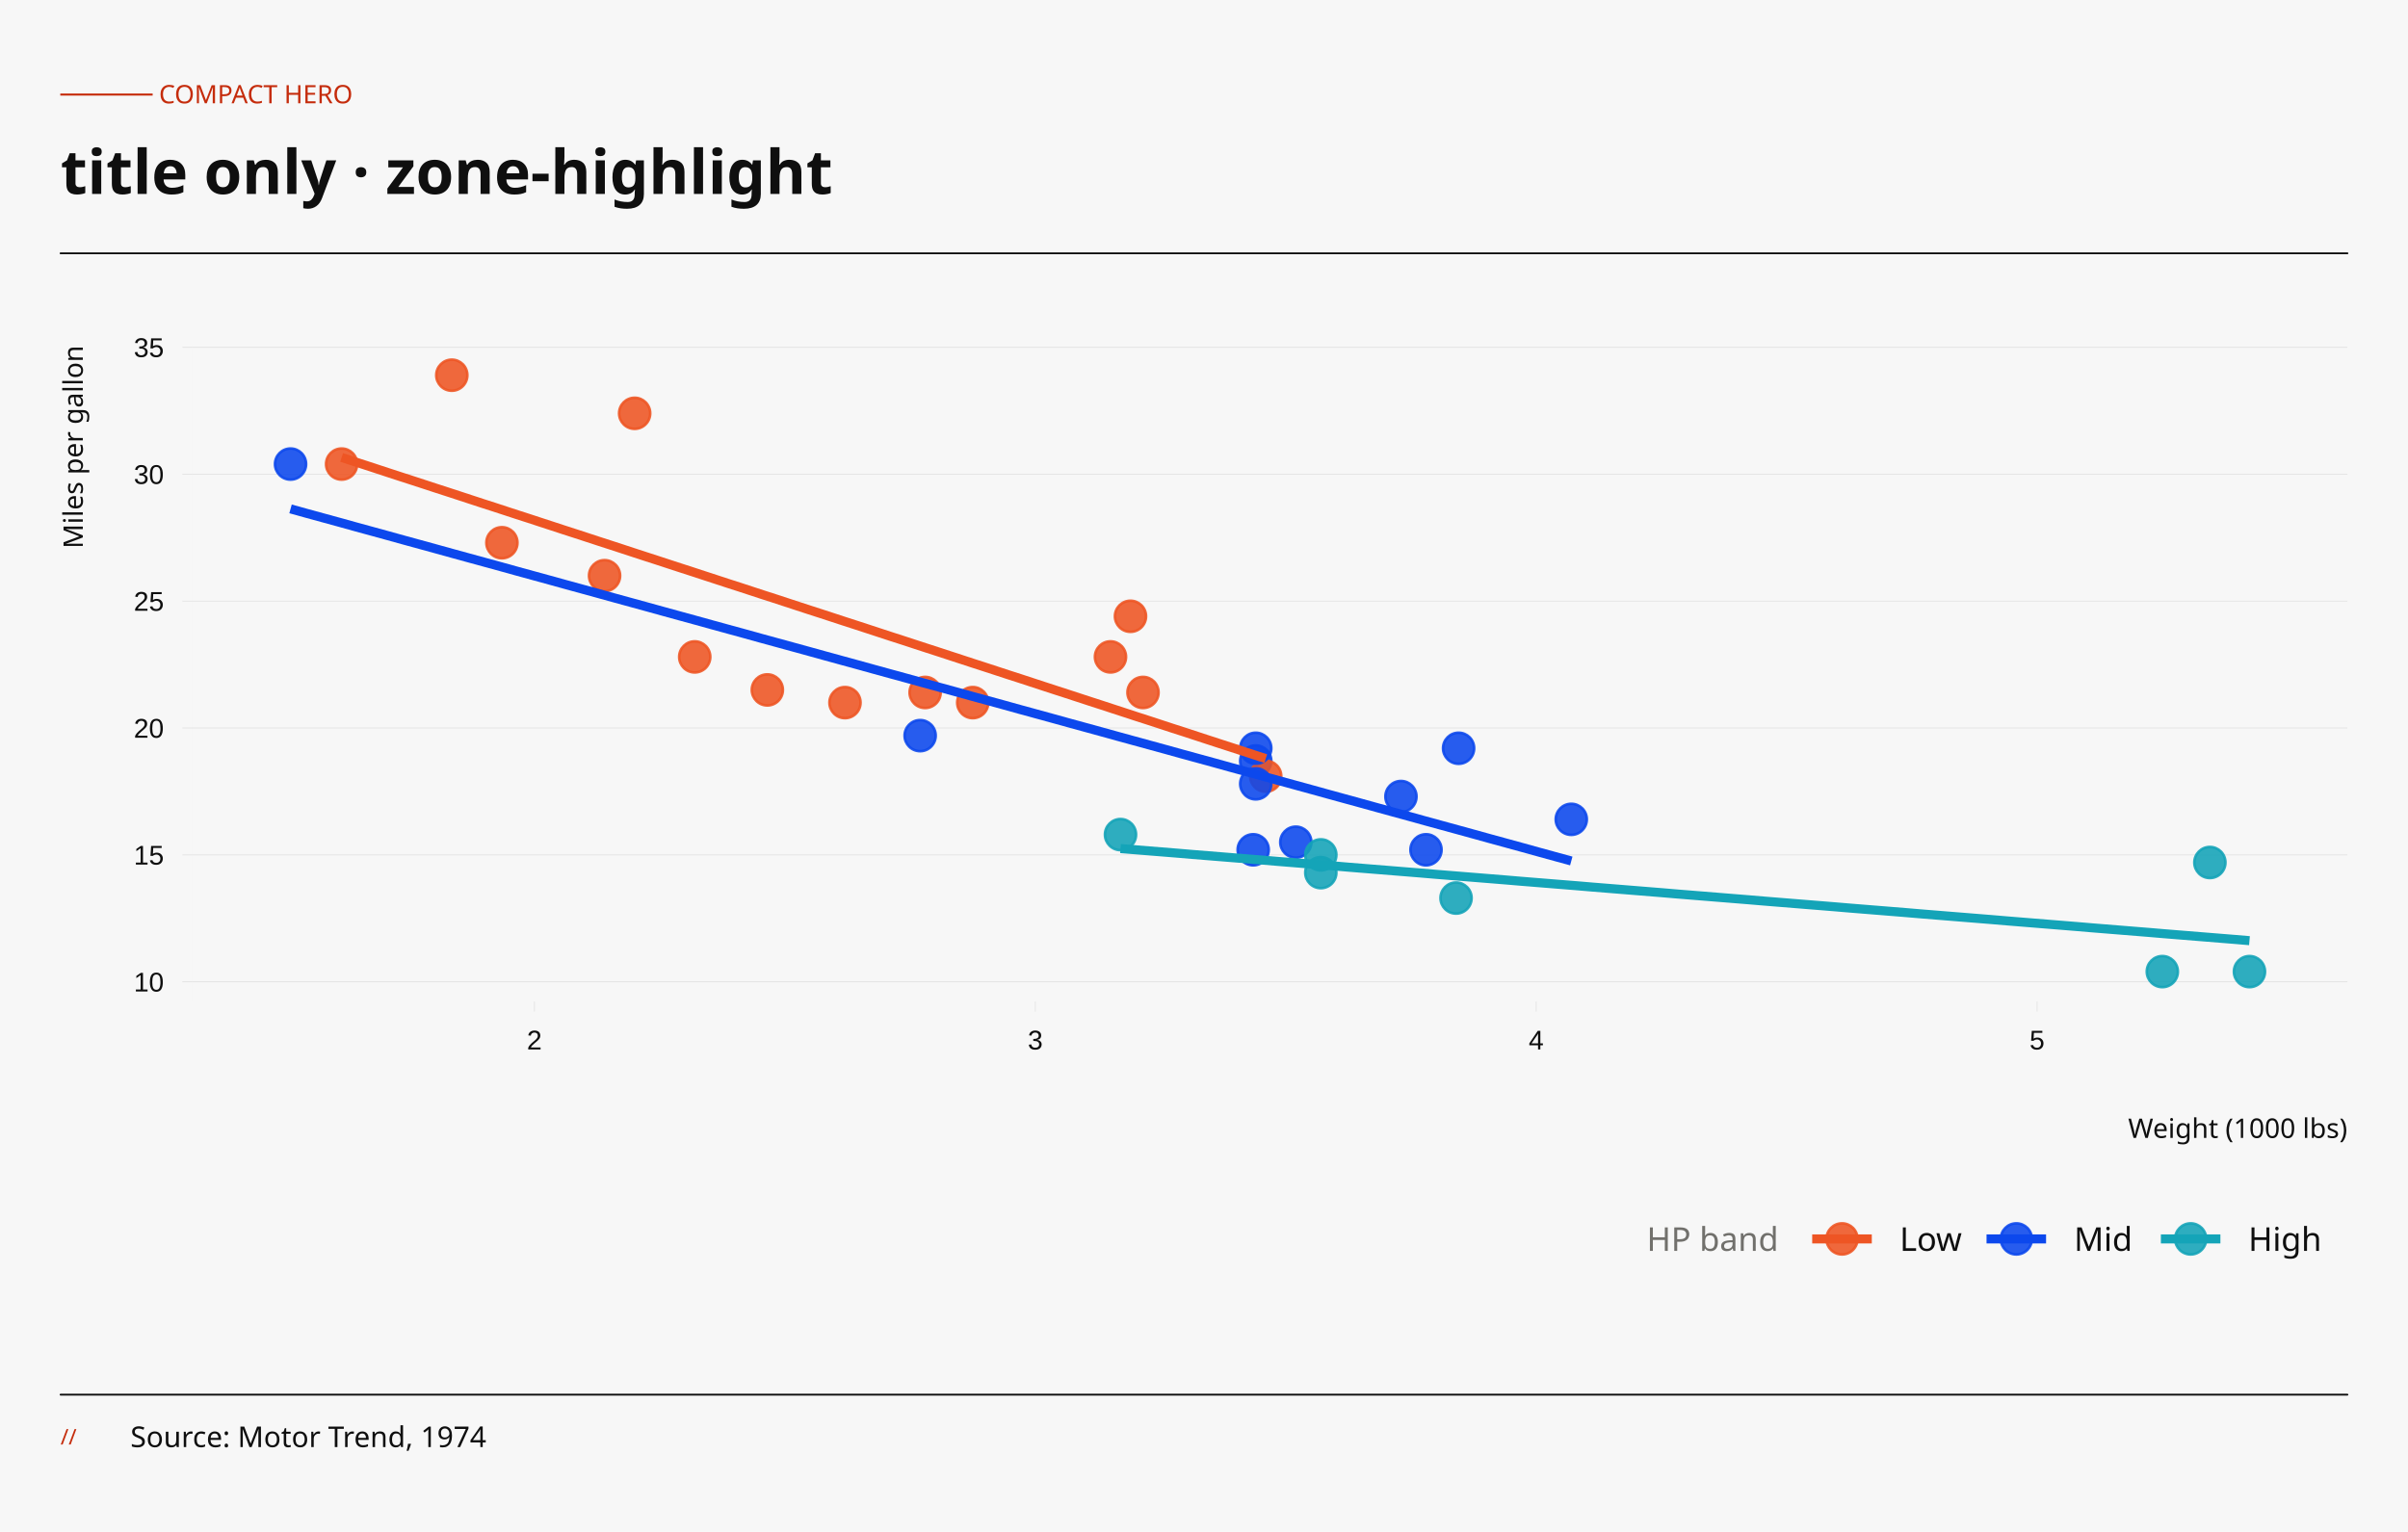
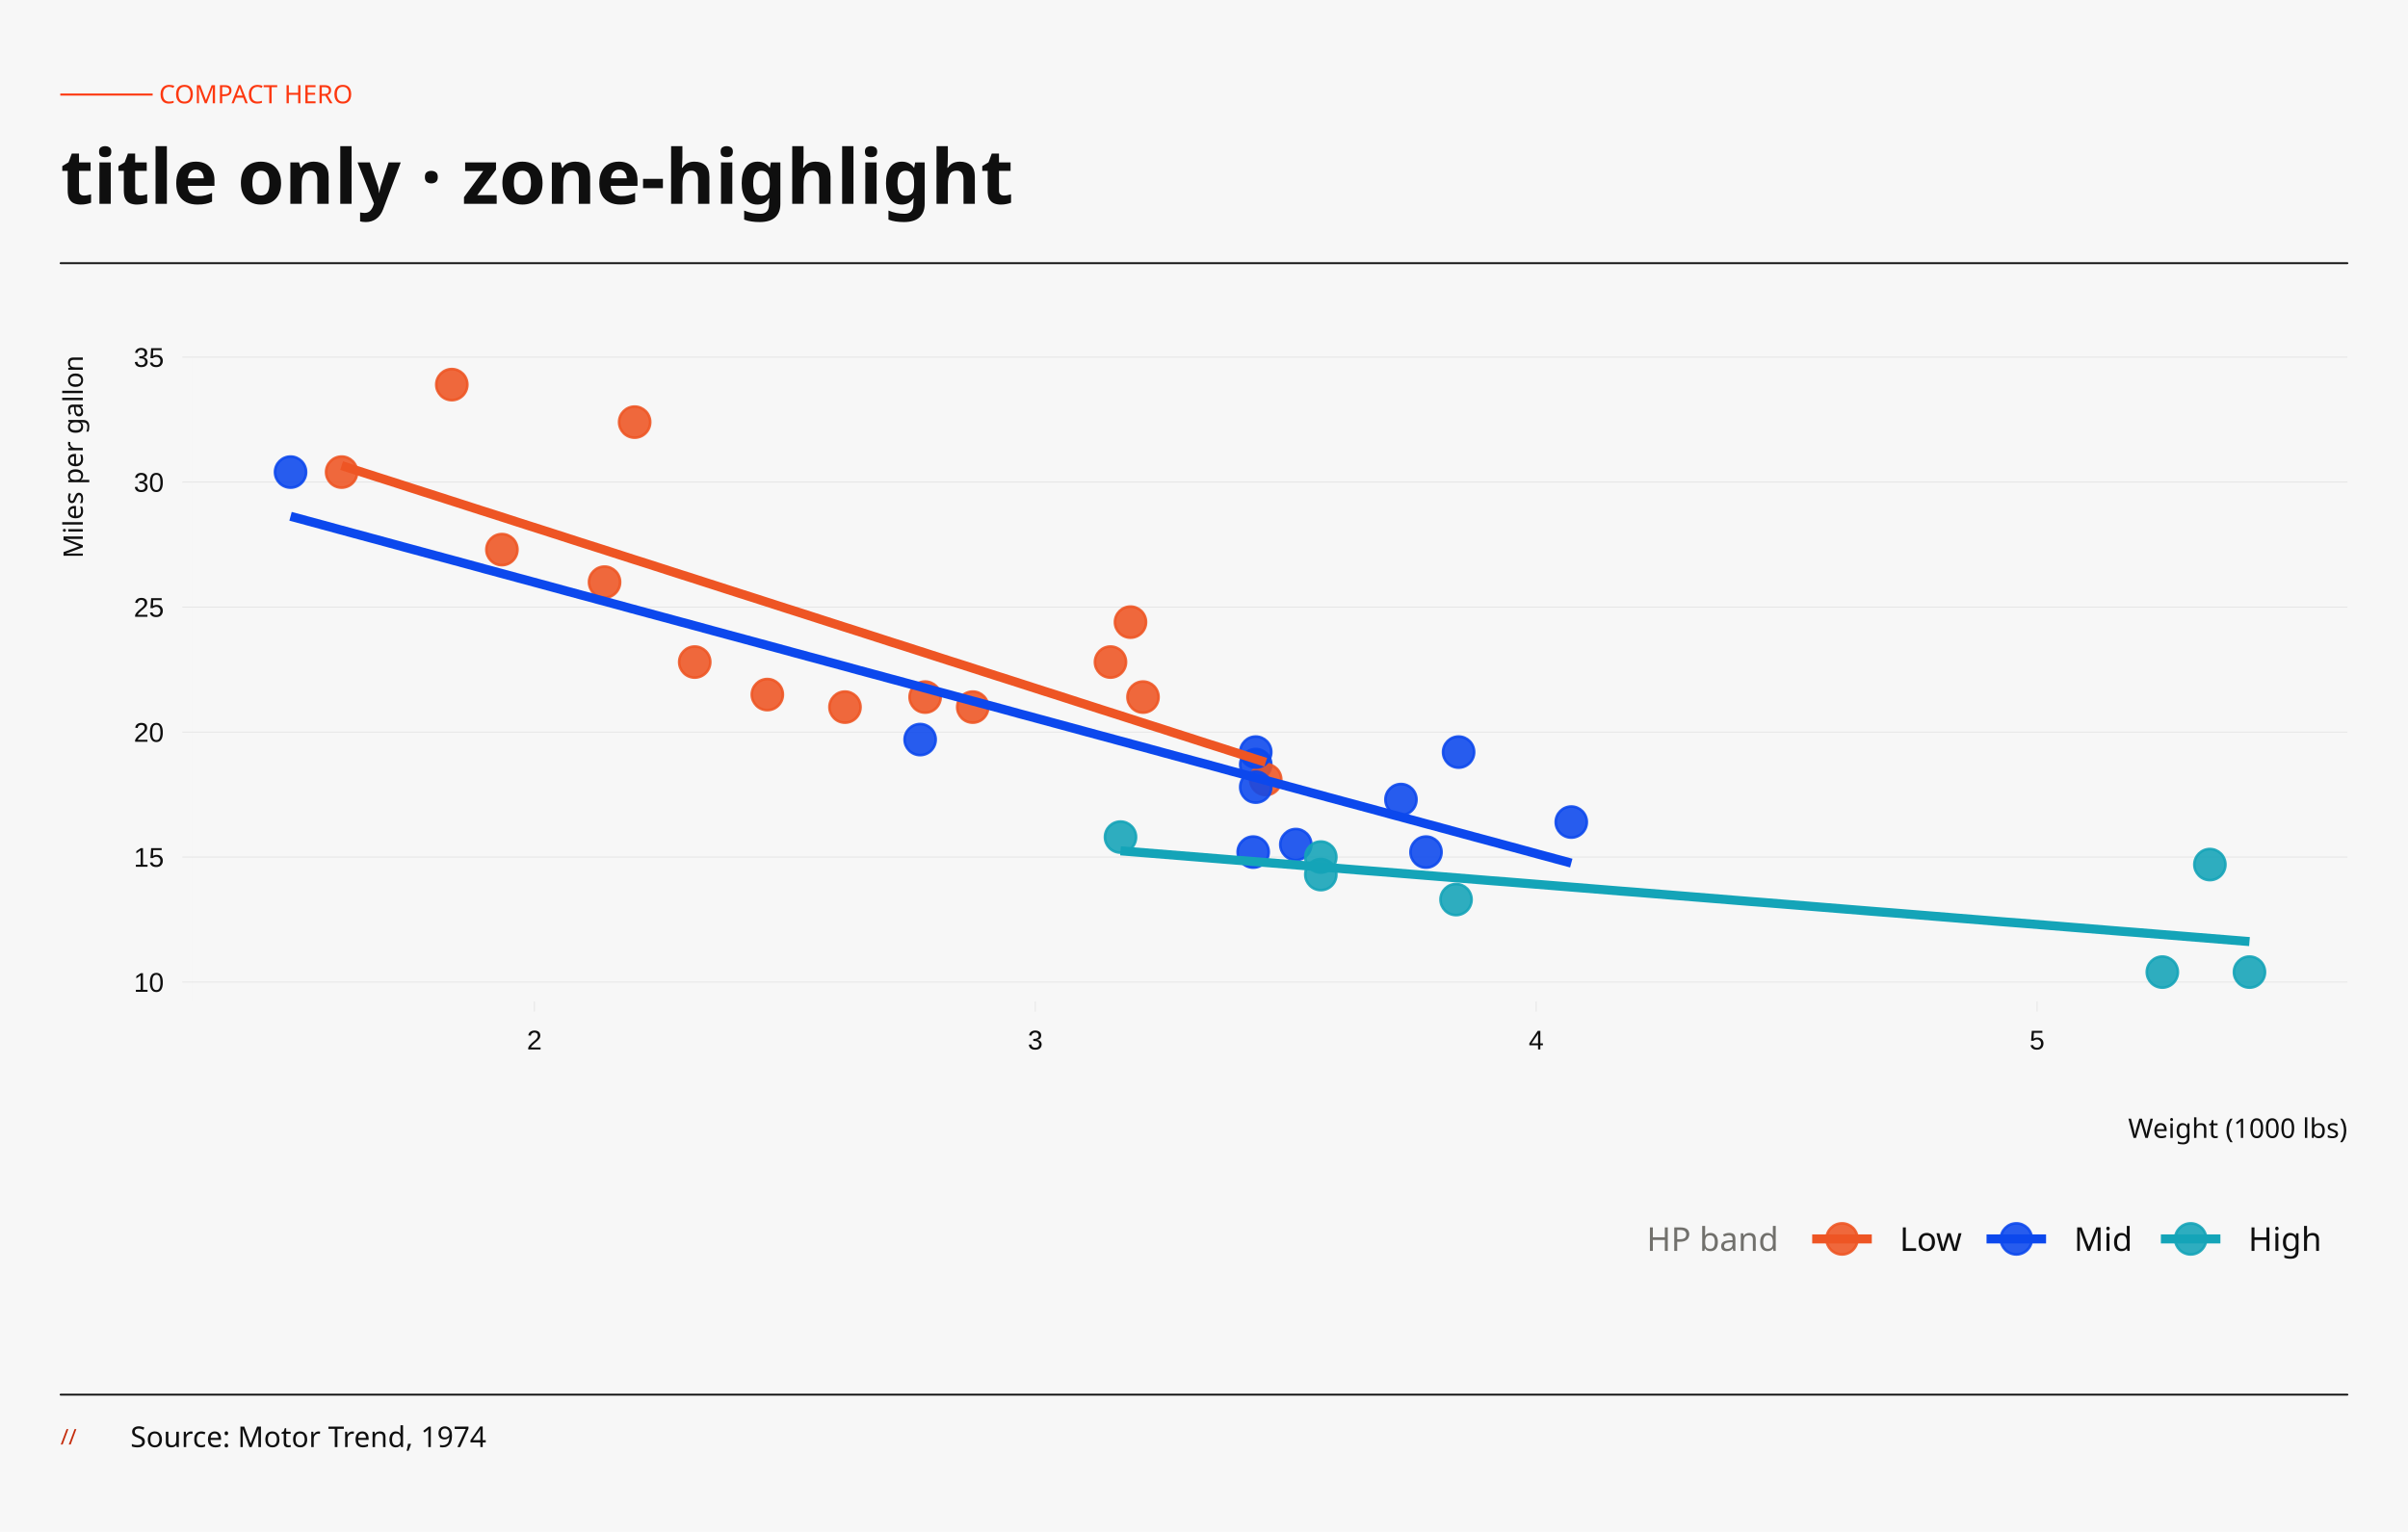
<svg xmlns="http://www.w3.org/2000/svg" width="396.00pt" height="252.00pt" viewBox="0 0 396.00 252.00">
  <g class="svglite">
    <defs>
      <style type="text/css">
    .svglite line, .svglite polyline, .svglite polygon, .svglite path, .svglite rect, .svglite circle {
      fill: none;
      stroke: #000000;
      stroke-linecap: round;
      stroke-linejoin: round;
      stroke-miterlimit: 10.00;
    }
    .svglite text {
      white-space: pre;
    }
    .svglite g.glyphgroup path {
      fill: inherit;
      stroke: none;
    }
  </style>
    </defs>
    <rect width="100%" height="100%" style="stroke: none; fill: none;" />
    <defs>
      <clipPath id="cpMC4wMHwzOTYuMDB8MC4wMHwyNTIuMDA=">
        <rect x="0.00" y="0.00" width="396.00" height="252.00" />
      </clipPath>
    </defs>
    <g clip-path="url(#cpMC4wMHwzOTYuMDB8MC4wMHwyNTIuMDA=)">
      <rect x="-0" y="0.00" width="396.00" height="252.00" style="stroke-width: 0.65; stroke: none; fill: #F7F7F7;" />
    </g>
    <defs>
-       <clipPath id="cpMzEuNjd8Mzg2LjA0fDU2LjgyfDE2NC43NA==">
-         <rect x="31.67" y="56.82" width="354.37" height="107.92" />
+       <clipPath id="cpMzEuNjd8Mzg2LjA0fDU4LjQ0fDE2NC43NA==">
+         <rect x="31.67" y="58.44" width="354.37" height="106.30" />
      </clipPath>
    </defs>
-     <g clip-path="url(#cpMzEuNjd8Mzg2LjA0fDU2LjgyfDE2NC43NA==)">
-       <rect x="31.67" y="56.82" width="354.37" height="107.92" style="stroke-width: 0.65; stroke: none; fill: #F7F7F7;" />
-       <polyline points="31.67,161.50 386.04,161.50 " style="stroke-width: 0.15; stroke: #E4E4E4; stroke-linecap: butt;" />
-       <polyline points="31.67,140.63 386.04,140.63 " style="stroke-width: 0.15; stroke: #E4E4E4; stroke-linecap: butt;" />
-       <polyline points="31.67,119.75 386.04,119.75 " style="stroke-width: 0.15; stroke: #E4E4E4; stroke-linecap: butt;" />
-       <polyline points="31.67,98.88 386.04,98.88 " style="stroke-width: 0.15; stroke: #E4E4E4; stroke-linecap: butt;" />
-       <polyline points="31.67,78.01 386.04,78.01 " style="stroke-width: 0.15; stroke: #E4E4E4; stroke-linecap: butt;" />
-       <polyline points="31.67,57.13 386.04,57.13 " style="stroke-width: 0.15; stroke: #E4E4E4; stroke-linecap: butt;" />
-       <circle cx="138.96" cy="115.58" r="2.56" style="stroke-width: 0.43; stroke: #EE5524; stroke-opacity: 0.88; fill: #EE5524; fill-opacity: 0.88;" />
-       <circle cx="159.97" cy="115.58" r="2.56" style="stroke-width: 0.43; stroke: #EE5524; stroke-opacity: 0.88; fill: #EE5524; fill-opacity: 0.88;" />
-       <circle cx="114.25" cy="108.06" r="2.56" style="stroke-width: 0.43; stroke: #EE5524; stroke-opacity: 0.88; fill: #EE5524; fill-opacity: 0.88;" />
-       <circle cx="187.97" cy="113.91" r="2.56" style="stroke-width: 0.43; stroke: #EE5524; stroke-opacity: 0.88; fill: #EE5524; fill-opacity: 0.88;" />
-       <circle cx="206.51" cy="125.18" r="2.56" style="stroke-width: 0.43; stroke: #0C48ED; stroke-opacity: 0.88; fill: #0C48ED; fill-opacity: 0.88;" />
-       <circle cx="208.15" cy="127.69" r="2.56" style="stroke-width: 0.43; stroke: #EE5524; stroke-opacity: 0.88; fill: #EE5524; fill-opacity: 0.88;" />
-       <circle cx="217.21" cy="143.55" r="2.56" style="stroke-width: 0.43; stroke: #14A4B8; stroke-opacity: 0.88; fill: #14A4B8; fill-opacity: 0.88;" />
-       <circle cx="185.91" cy="101.38" r="2.56" style="stroke-width: 0.43; stroke: #EE5524; stroke-opacity: 0.88; fill: #EE5524; fill-opacity: 0.88;" />
-       <circle cx="182.62" cy="108.06" r="2.56" style="stroke-width: 0.43; stroke: #EE5524; stroke-opacity: 0.88; fill: #EE5524; fill-opacity: 0.88;" />
-       <circle cx="206.51" cy="123.09" r="2.56" style="stroke-width: 0.43; stroke: #0C48ED; stroke-opacity: 0.88; fill: #0C48ED; fill-opacity: 0.88;" />
-       <circle cx="206.51" cy="128.94" r="2.56" style="stroke-width: 0.43; stroke: #0C48ED; stroke-opacity: 0.88; fill: #0C48ED; fill-opacity: 0.88;" />
-       <circle cx="258.40" cy="134.78" r="2.56" style="stroke-width: 0.43; stroke: #0C48ED; stroke-opacity: 0.88; fill: #0C48ED; fill-opacity: 0.88;" />
-       <circle cx="230.39" cy="131.03" r="2.56" style="stroke-width: 0.43; stroke: #0C48ED; stroke-opacity: 0.88; fill: #0C48ED; fill-opacity: 0.88;" />
-       <circle cx="234.51" cy="139.79" r="2.56" style="stroke-width: 0.43; stroke: #0C48ED; stroke-opacity: 0.88; fill: #0C48ED; fill-opacity: 0.88;" />
-       <circle cx="355.60" cy="159.83" r="2.56" style="stroke-width: 0.43; stroke: #14A4B8; stroke-opacity: 0.88; fill: #14A4B8; fill-opacity: 0.88;" />
-       <circle cx="369.93" cy="159.83" r="2.56" style="stroke-width: 0.43; stroke: #14A4B8; stroke-opacity: 0.88; fill: #14A4B8; fill-opacity: 0.88;" />
-       <circle cx="363.42" cy="141.88" r="2.56" style="stroke-width: 0.43; stroke: #14A4B8; stroke-opacity: 0.88; fill: #14A4B8; fill-opacity: 0.88;" />
-       <circle cx="104.37" cy="67.99" r="2.56" style="stroke-width: 0.43; stroke: #EE5524; stroke-opacity: 0.88; fill: #EE5524; fill-opacity: 0.88;" />
-       <circle cx="56.18" cy="76.34" r="2.56" style="stroke-width: 0.43; stroke: #EE5524; stroke-opacity: 0.88; fill: #EE5524; fill-opacity: 0.88;" />
-       <circle cx="74.30" cy="61.72" r="2.56" style="stroke-width: 0.43; stroke: #EE5524; stroke-opacity: 0.88; fill: #EE5524; fill-opacity: 0.88;" />
-       <circle cx="126.19" cy="113.49" r="2.56" style="stroke-width: 0.43; stroke: #EE5524; stroke-opacity: 0.88; fill: #EE5524; fill-opacity: 0.88;" />
-       <circle cx="213.10" cy="138.54" r="2.56" style="stroke-width: 0.43; stroke: #0C48ED; stroke-opacity: 0.88; fill: #0C48ED; fill-opacity: 0.88;" />
-       <circle cx="206.09" cy="139.79" r="2.56" style="stroke-width: 0.43; stroke: #0C48ED; stroke-opacity: 0.88; fill: #0C48ED; fill-opacity: 0.88;" />
-       <circle cx="239.45" cy="147.73" r="2.56" style="stroke-width: 0.43; stroke: #14A4B8; stroke-opacity: 0.88; fill: #14A4B8; fill-opacity: 0.88;" />
-       <circle cx="239.87" cy="123.09" r="2.56" style="stroke-width: 0.43; stroke: #0C48ED; stroke-opacity: 0.88; fill: #0C48ED; fill-opacity: 0.88;" />
-       <circle cx="82.54" cy="89.28" r="2.56" style="stroke-width: 0.43; stroke: #EE5524; stroke-opacity: 0.88; fill: #EE5524; fill-opacity: 0.88;" />
-       <circle cx="99.42" cy="94.70" r="2.56" style="stroke-width: 0.43; stroke: #EE5524; stroke-opacity: 0.88; fill: #EE5524; fill-opacity: 0.88;" />
-       <circle cx="47.78" cy="76.34" r="2.56" style="stroke-width: 0.43; stroke: #0C48ED; stroke-opacity: 0.88; fill: #0C48ED; fill-opacity: 0.88;" />
-       <circle cx="184.27" cy="137.29" r="2.56" style="stroke-width: 0.43; stroke: #14A4B8; stroke-opacity: 0.88; fill: #14A4B8; fill-opacity: 0.88;" />
-       <circle cx="151.32" cy="121.01" r="2.56" style="stroke-width: 0.43; stroke: #0C48ED; stroke-opacity: 0.88; fill: #0C48ED; fill-opacity: 0.88;" />
-       <circle cx="217.21" cy="140.63" r="2.56" style="stroke-width: 0.43; stroke: #14A4B8; stroke-opacity: 0.88; fill: #14A4B8; fill-opacity: 0.88;" />
-       <circle cx="152.14" cy="113.91" r="2.56" style="stroke-width: 0.43; stroke: #EE5524; stroke-opacity: 0.88; fill: #EE5524; fill-opacity: 0.88;" />
-       <polyline points="56.18,75.25 58.10,75.88 60.03,76.50 61.95,77.13 63.87,77.76 65.80,78.39 67.72,79.01 69.65,79.64 71.57,80.27 73.49,80.89 75.42,81.52 77.34,82.15 79.26,82.78 81.19,83.40 83.11,84.03 85.03,84.66 86.96,85.28 88.88,85.91 90.81,86.54 92.73,87.17 94.65,87.79 96.58,88.42 98.50,89.05 100.42,89.67 102.35,90.30 104.27,90.93 106.20,91.56 108.12,92.18 110.04,92.81 111.97,93.44 113.89,94.06 115.81,94.69 117.74,95.32 119.66,95.95 121.59,96.57 123.51,97.20 125.43,97.83 127.36,98.45 129.28,99.08 131.20,99.71 133.13,100.34 135.05,100.96 136.98,101.59 138.90,102.22 140.82,102.84 142.75,103.47 144.67,104.10 146.59,104.73 148.52,105.35 150.44,105.98 152.37,106.61 154.29,107.23 156.21,107.86 158.14,108.49 160.06,109.12 161.98,109.74 163.91,110.37 165.83,111.00 167.76,111.62 169.68,112.25 171.60,112.88 173.53,113.51 175.45,114.13 177.37,114.76 179.30,115.39 181.22,116.01 183.14,116.64 185.07,117.27 186.99,117.90 188.92,118.52 190.84,119.15 192.76,119.78 194.69,120.40 196.61,121.03 198.53,121.66 200.46,122.29 202.38,122.91 204.31,123.54 206.23,124.17 208.15,124.79 " style="stroke-width: 1.49; stroke: #EE5524; stroke-linecap: butt;" />
-       <polyline points="47.78,83.71 50.44,84.45 53.11,85.18 55.78,85.91 58.44,86.65 61.11,87.38 63.77,88.11 66.44,88.85 69.11,89.58 71.77,90.31 74.44,91.05 77.10,91.78 79.77,92.51 82.44,93.24 85.10,93.98 87.77,94.71 90.43,95.44 93.10,96.18 95.77,96.91 98.43,97.64 101.10,98.38 103.77,99.11 106.43,99.84 109.10,100.58 111.76,101.31 114.43,102.04 117.10,102.78 119.76,103.51 122.43,104.24 125.09,104.98 127.76,105.71 130.43,106.44 133.09,107.17 135.76,107.91 138.42,108.64 141.09,109.37 143.76,110.11 146.42,110.84 149.09,111.57 151.76,112.31 154.42,113.04 157.09,113.77 159.75,114.51 162.42,115.24 165.09,115.97 167.75,116.71 170.42,117.44 173.08,118.17 175.75,118.91 178.42,119.64 181.08,120.37 183.75,121.11 186.41,121.84 189.08,122.57 191.75,123.30 194.41,124.04 197.08,124.77 199.75,125.50 202.41,126.24 205.08,126.97 207.74,127.70 210.41,128.44 213.08,129.17 215.74,129.90 218.41,130.64 221.07,131.37 223.74,132.10 226.41,132.84 229.07,133.57 231.74,134.30 234.40,135.04 237.07,135.77 239.74,136.50 242.40,137.23 245.07,137.97 247.74,138.70 250.40,139.43 253.07,140.17 255.73,140.90 258.40,141.63 " style="stroke-width: 1.49; stroke: #0C48ED; stroke-linecap: butt;" />
-       <polyline points="184.27,139.59 186.62,139.78 188.97,139.97 191.32,140.16 193.67,140.35 196.02,140.55 198.37,140.74 200.72,140.93 203.07,141.12 205.42,141.31 207.77,141.50 210.12,141.70 212.47,141.89 214.82,142.08 217.17,142.27 219.52,142.46 221.87,142.66 224.22,142.85 226.57,143.04 228.92,143.23 231.27,143.42 233.62,143.61 235.97,143.81 238.32,144.00 240.67,144.19 243.02,144.38 245.37,144.57 247.72,144.76 250.07,144.96 252.42,145.15 254.77,145.34 257.12,145.53 259.47,145.72 261.82,145.92 264.17,146.11 266.52,146.30 268.87,146.49 271.22,146.68 273.57,146.87 275.92,147.07 278.27,147.26 280.62,147.45 282.97,147.64 285.32,147.83 287.67,148.02 290.02,148.22 292.37,148.41 294.72,148.60 297.07,148.79 299.42,148.98 301.77,149.17 304.12,149.37 306.47,149.56 308.83,149.75 311.18,149.94 313.53,150.13 315.88,150.33 318.23,150.52 320.58,150.71 322.93,150.90 325.28,151.09 327.63,151.28 329.98,151.48 332.33,151.67 334.68,151.86 337.03,152.05 339.38,152.24 341.73,152.43 344.08,152.63 346.43,152.82 348.78,153.01 351.13,153.20 353.48,153.39 355.83,153.59 358.18,153.78 360.53,153.97 362.88,154.16 365.23,154.35 367.58,154.54 369.93,154.74 " style="stroke-width: 1.49; stroke: #14A4B8; stroke-linecap: butt;" />
+     <g clip-path="url(#cpMzEuNjd8Mzg2LjA0fDU4LjQ0fDE2NC43NA==)">
+       <rect x="31.67" y="58.44" width="354.37" height="106.30" style="stroke-width: 0.65; stroke: none; fill: #F7F7F7;" />
+       <polyline points="31.67,161.55 386.04,161.55 " style="stroke-width: 0.15; stroke: #E4E4E4; stroke-linecap: butt;" />
+       <polyline points="31.67,140.99 386.04,140.99 " style="stroke-width: 0.15; stroke: #E4E4E4; stroke-linecap: butt;" />
+       <polyline points="31.67,120.43 386.04,120.43 " style="stroke-width: 0.15; stroke: #E4E4E4; stroke-linecap: butt;" />
+       <polyline points="31.67,99.87 386.04,99.87 " style="stroke-width: 0.15; stroke: #E4E4E4; stroke-linecap: butt;" />
+       <polyline points="31.67,79.31 386.04,79.31 " style="stroke-width: 0.15; stroke: #E4E4E4; stroke-linecap: butt;" />
+       <polyline points="31.67,58.75 386.04,58.75 " style="stroke-width: 0.15; stroke: #E4E4E4; stroke-linecap: butt;" />
+       <circle cx="138.96" cy="116.32" r="2.56" style="stroke-width: 0.43; stroke: #EE5524; stroke-opacity: 0.88; fill: #EE5524; fill-opacity: 0.88;" />
+       <circle cx="159.97" cy="116.32" r="2.56" style="stroke-width: 0.43; stroke: #EE5524; stroke-opacity: 0.88; fill: #EE5524; fill-opacity: 0.88;" />
+       <circle cx="114.25" cy="108.91" r="2.56" style="stroke-width: 0.43; stroke: #EE5524; stroke-opacity: 0.88; fill: #EE5524; fill-opacity: 0.88;" />
+       <circle cx="187.97" cy="114.67" r="2.56" style="stroke-width: 0.43; stroke: #EE5524; stroke-opacity: 0.88; fill: #EE5524; fill-opacity: 0.88;" />
+       <circle cx="206.51" cy="125.77" r="2.56" style="stroke-width: 0.43; stroke: #0C48ED; stroke-opacity: 0.88; fill: #0C48ED; fill-opacity: 0.88;" />
+       <circle cx="208.15" cy="128.24" r="2.56" style="stroke-width: 0.43; stroke: #EE5524; stroke-opacity: 0.88; fill: #EE5524; fill-opacity: 0.88;" />
+       <circle cx="217.21" cy="143.87" r="2.56" style="stroke-width: 0.43; stroke: #14A4B8; stroke-opacity: 0.88; fill: #14A4B8; fill-opacity: 0.88;" />
+       <circle cx="185.91" cy="102.34" r="2.56" style="stroke-width: 0.43; stroke: #EE5524; stroke-opacity: 0.88; fill: #EE5524; fill-opacity: 0.88;" />
+       <circle cx="182.62" cy="108.91" r="2.56" style="stroke-width: 0.43; stroke: #EE5524; stroke-opacity: 0.88; fill: #EE5524; fill-opacity: 0.88;" />
+       <circle cx="206.51" cy="123.72" r="2.56" style="stroke-width: 0.43; stroke: #0C48ED; stroke-opacity: 0.88; fill: #0C48ED; fill-opacity: 0.88;" />
+       <circle cx="206.51" cy="129.48" r="2.56" style="stroke-width: 0.43; stroke: #0C48ED; stroke-opacity: 0.88; fill: #0C48ED; fill-opacity: 0.88;" />
+       <circle cx="258.40" cy="135.23" r="2.56" style="stroke-width: 0.43; stroke: #0C48ED; stroke-opacity: 0.88; fill: #0C48ED; fill-opacity: 0.88;" />
+       <circle cx="230.39" cy="131.53" r="2.56" style="stroke-width: 0.43; stroke: #0C48ED; stroke-opacity: 0.88; fill: #0C48ED; fill-opacity: 0.88;" />
+       <circle cx="234.51" cy="140.17" r="2.56" style="stroke-width: 0.43; stroke: #0C48ED; stroke-opacity: 0.88; fill: #0C48ED; fill-opacity: 0.88;" />
+       <circle cx="355.60" cy="159.91" r="2.56" style="stroke-width: 0.43; stroke: #14A4B8; stroke-opacity: 0.88; fill: #14A4B8; fill-opacity: 0.88;" />
+       <circle cx="369.93" cy="159.91" r="2.56" style="stroke-width: 0.43; stroke: #14A4B8; stroke-opacity: 0.88; fill: #14A4B8; fill-opacity: 0.88;" />
+       <circle cx="363.42" cy="142.22" r="2.56" style="stroke-width: 0.43; stroke: #14A4B8; stroke-opacity: 0.88; fill: #14A4B8; fill-opacity: 0.88;" />
+       <circle cx="104.37" cy="69.44" r="2.56" style="stroke-width: 0.43; stroke: #EE5524; stroke-opacity: 0.88; fill: #EE5524; fill-opacity: 0.88;" />
+       <circle cx="56.18" cy="77.66" r="2.56" style="stroke-width: 0.43; stroke: #EE5524; stroke-opacity: 0.88; fill: #EE5524; fill-opacity: 0.88;" />
+       <circle cx="74.30" cy="63.27" r="2.56" style="stroke-width: 0.43; stroke: #EE5524; stroke-opacity: 0.88; fill: #EE5524; fill-opacity: 0.88;" />
+       <circle cx="126.19" cy="114.26" r="2.56" style="stroke-width: 0.43; stroke: #EE5524; stroke-opacity: 0.88; fill: #EE5524; fill-opacity: 0.88;" />
+       <circle cx="213.10" cy="138.93" r="2.56" style="stroke-width: 0.43; stroke: #0C48ED; stroke-opacity: 0.88; fill: #0C48ED; fill-opacity: 0.88;" />
+       <circle cx="206.09" cy="140.17" r="2.56" style="stroke-width: 0.43; stroke: #0C48ED; stroke-opacity: 0.88; fill: #0C48ED; fill-opacity: 0.88;" />
+       <circle cx="239.45" cy="147.98" r="2.56" style="stroke-width: 0.43; stroke: #14A4B8; stroke-opacity: 0.88; fill: #14A4B8; fill-opacity: 0.88;" />
+       <circle cx="239.87" cy="123.72" r="2.56" style="stroke-width: 0.43; stroke: #0C48ED; stroke-opacity: 0.88; fill: #0C48ED; fill-opacity: 0.88;" />
+       <circle cx="82.54" cy="90.41" r="2.56" style="stroke-width: 0.43; stroke: #EE5524; stroke-opacity: 0.88; fill: #EE5524; fill-opacity: 0.88;" />
+       <circle cx="99.42" cy="95.76" r="2.56" style="stroke-width: 0.43; stroke: #EE5524; stroke-opacity: 0.88; fill: #EE5524; fill-opacity: 0.88;" />
+       <circle cx="47.78" cy="77.66" r="2.56" style="stroke-width: 0.43; stroke: #0C48ED; stroke-opacity: 0.88; fill: #0C48ED; fill-opacity: 0.88;" />
+       <circle cx="184.27" cy="137.70" r="2.56" style="stroke-width: 0.43; stroke: #14A4B8; stroke-opacity: 0.88; fill: #14A4B8; fill-opacity: 0.88;" />
+       <circle cx="151.32" cy="121.66" r="2.56" style="stroke-width: 0.43; stroke: #0C48ED; stroke-opacity: 0.88; fill: #0C48ED; fill-opacity: 0.88;" />
+       <circle cx="217.21" cy="140.99" r="2.56" style="stroke-width: 0.43; stroke: #14A4B8; stroke-opacity: 0.88; fill: #14A4B8; fill-opacity: 0.88;" />
+       <circle cx="152.14" cy="114.67" r="2.56" style="stroke-width: 0.43; stroke: #EE5524; stroke-opacity: 0.88; fill: #EE5524; fill-opacity: 0.88;" />
+       <polyline points="56.18,76.59 58.10,77.21 60.03,77.83 61.95,78.45 63.87,79.06 65.80,79.68 67.72,80.30 69.65,80.92 71.57,81.53 73.49,82.15 75.42,82.77 77.34,83.39 79.26,84.01 81.19,84.62 83.11,85.24 85.03,85.86 86.96,86.48 88.88,87.09 90.81,87.71 92.73,88.33 94.65,88.95 96.58,89.57 98.50,90.18 100.42,90.80 102.35,91.42 104.27,92.04 106.20,92.65 108.12,93.27 110.04,93.89 111.97,94.51 113.89,95.12 115.81,95.74 117.74,96.36 119.66,96.98 121.59,97.60 123.51,98.21 125.43,98.83 127.36,99.45 129.28,100.07 131.20,100.68 133.13,101.30 135.05,101.92 136.98,102.54 138.90,103.16 140.82,103.77 142.75,104.39 144.67,105.01 146.59,105.63 148.52,106.24 150.44,106.86 152.37,107.48 154.29,108.10 156.21,108.72 158.14,109.33 160.06,109.95 161.98,110.57 163.91,111.19 165.83,111.80 167.76,112.42 169.68,113.04 171.60,113.66 173.53,114.27 175.45,114.89 177.37,115.51 179.30,116.13 181.22,116.75 183.14,117.36 185.07,117.98 186.99,118.60 188.92,119.22 190.84,119.83 192.76,120.45 194.69,121.07 196.61,121.69 198.53,122.31 200.46,122.92 202.38,123.54 204.31,124.16 206.23,124.78 208.15,125.39 " style="stroke-width: 1.49; stroke: #EE5524; stroke-linecap: butt;" />
+       <polyline points="47.78,84.93 50.44,85.65 53.11,86.37 55.78,87.10 58.44,87.82 61.11,88.54 63.77,89.26 66.44,89.99 69.11,90.71 71.77,91.43 74.44,92.15 77.10,92.87 79.77,93.60 82.44,94.32 85.10,95.04 87.77,95.76 90.43,96.48 93.10,97.21 95.77,97.93 98.43,98.65 101.10,99.37 103.77,100.10 106.43,100.82 109.10,101.54 111.76,102.26 114.43,102.98 117.10,103.71 119.76,104.43 122.43,105.15 125.09,105.87 127.76,106.59 130.43,107.32 133.09,108.04 135.76,108.76 138.42,109.48 141.09,110.21 143.76,110.93 146.42,111.65 149.09,112.37 151.76,113.09 154.42,113.82 157.09,114.54 159.75,115.26 162.42,115.98 165.09,116.70 167.75,117.43 170.42,118.15 173.08,118.87 175.75,119.59 178.42,120.32 181.08,121.04 183.75,121.76 186.41,122.48 189.08,123.20 191.75,123.93 194.41,124.65 197.08,125.37 199.75,126.09 202.41,126.82 205.08,127.54 207.74,128.26 210.41,128.98 213.08,129.70 215.74,130.43 218.41,131.15 221.07,131.87 223.74,132.59 226.41,133.31 229.07,134.04 231.74,134.76 234.40,135.48 237.07,136.20 239.74,136.93 242.40,137.65 245.07,138.37 247.74,139.09 250.40,139.81 253.07,140.54 255.73,141.26 258.40,141.98 " style="stroke-width: 1.49; stroke: #0C48ED; stroke-linecap: butt;" />
+       <polyline points="184.27,139.96 186.62,140.15 188.97,140.34 191.32,140.53 193.67,140.72 196.02,140.91 198.37,141.10 200.72,141.29 203.07,141.48 205.42,141.66 207.77,141.85 210.12,142.04 212.47,142.23 214.82,142.42 217.17,142.61 219.52,142.80 221.87,142.99 224.22,143.18 226.57,143.36 228.92,143.55 231.27,143.74 233.62,143.93 235.97,144.12 238.32,144.31 240.67,144.50 243.02,144.69 245.37,144.88 247.72,145.06 250.07,145.25 252.42,145.44 254.77,145.63 257.12,145.82 259.47,146.01 261.82,146.20 264.17,146.39 266.52,146.58 268.87,146.76 271.22,146.95 273.57,147.14 275.92,147.33 278.27,147.52 280.62,147.71 282.97,147.90 285.32,148.09 287.67,148.28 290.02,148.46 292.37,148.65 294.72,148.84 297.07,149.03 299.42,149.22 301.77,149.41 304.12,149.60 306.47,149.79 308.83,149.98 311.18,150.16 313.53,150.35 315.88,150.54 318.23,150.73 320.58,150.92 322.93,151.11 325.28,151.30 327.63,151.49 329.98,151.68 332.33,151.86 334.68,152.05 337.03,152.24 339.38,152.43 341.73,152.62 344.08,152.81 346.43,153.00 348.78,153.19 351.13,153.37 353.48,153.56 355.83,153.75 358.18,153.94 360.53,154.13 362.88,154.32 365.23,154.51 367.58,154.70 369.93,154.89 " style="stroke-width: 1.49; stroke: #14A4B8; stroke-linecap: butt;" />
    </g>
    <g clip-path="url(#cpMC4wMHwzOTYuMDB8MC4wMHwyNTIuMDA=)">
-       <text x="26.96" y="163.10" text-anchor="end" style="font-size: 4.46px;fill: #0F0F0F; font-family: &quot;Arial&quot;;" textLength="4.97px" lengthAdjust="spacingAndGlyphs">10</text>
-       <text x="26.96" y="142.22" text-anchor="end" style="font-size: 4.46px;fill: #0F0F0F; font-family: &quot;Arial&quot;;" textLength="4.97px" lengthAdjust="spacingAndGlyphs">15</text>
-       <text x="26.96" y="121.35" text-anchor="end" style="font-size: 4.46px;fill: #0F0F0F; font-family: &quot;Arial&quot;;" textLength="4.97px" lengthAdjust="spacingAndGlyphs">20</text>
-       <text x="26.96" y="100.47" text-anchor="end" style="font-size: 4.46px;fill: #0F0F0F; font-family: &quot;Arial&quot;;" textLength="4.97px" lengthAdjust="spacingAndGlyphs">25</text>
-       <text x="26.96" y="79.60" text-anchor="end" style="font-size: 4.46px;fill: #0F0F0F; font-family: &quot;Arial&quot;;" textLength="4.97px" lengthAdjust="spacingAndGlyphs">30</text>
-       <text x="26.96" y="58.73" text-anchor="end" style="font-size: 4.46px;fill: #0F0F0F; font-family: &quot;Arial&quot;;" textLength="4.97px" lengthAdjust="spacingAndGlyphs">35</text>
-       <polyline points="29.99,161.50 31.67,161.50 " style="stroke-width: 0.15; stroke: #E4E4E4; stroke-linecap: butt;" />
-       <polyline points="29.99,140.63 31.67,140.63 " style="stroke-width: 0.15; stroke: #E4E4E4; stroke-linecap: butt;" />
-       <polyline points="29.99,119.75 31.67,119.75 " style="stroke-width: 0.15; stroke: #E4E4E4; stroke-linecap: butt;" />
-       <polyline points="29.99,98.88 31.67,98.88 " style="stroke-width: 0.15; stroke: #E4E4E4; stroke-linecap: butt;" />
-       <polyline points="29.99,78.01 31.67,78.01 " style="stroke-width: 0.15; stroke: #E4E4E4; stroke-linecap: butt;" />
-       <polyline points="29.99,57.13 31.67,57.13 " style="stroke-width: 0.15; stroke: #E4E4E4; stroke-linecap: butt;" />
+       <text x="26.96" y="163.15" text-anchor="end" style="font-size: 4.46px;fill: #0F0F0F; font-family: &quot;Arial&quot;;" textLength="4.97px" lengthAdjust="spacingAndGlyphs">10</text>
+       <text x="26.96" y="142.58" text-anchor="end" style="font-size: 4.46px;fill: #0F0F0F; font-family: &quot;Arial&quot;;" textLength="4.97px" lengthAdjust="spacingAndGlyphs">15</text>
+       <text x="26.96" y="122.02" text-anchor="end" style="font-size: 4.46px;fill: #0F0F0F; font-family: &quot;Arial&quot;;" textLength="4.97px" lengthAdjust="spacingAndGlyphs">20</text>
+       <text x="26.96" y="101.46" text-anchor="end" style="font-size: 4.46px;fill: #0F0F0F; font-family: &quot;Arial&quot;;" textLength="4.97px" lengthAdjust="spacingAndGlyphs">25</text>
+       <text x="26.96" y="80.90" text-anchor="end" style="font-size: 4.46px;fill: #0F0F0F; font-family: &quot;Arial&quot;;" textLength="4.97px" lengthAdjust="spacingAndGlyphs">30</text>
+       <text x="26.96" y="60.34" text-anchor="end" style="font-size: 4.46px;fill: #0F0F0F; font-family: &quot;Arial&quot;;" textLength="4.97px" lengthAdjust="spacingAndGlyphs">35</text>
+       <polyline points="29.99,161.55 31.67,161.55 " style="stroke-width: 0.15; stroke: #E4E4E4; stroke-linecap: butt;" />
+       <polyline points="29.99,140.99 31.67,140.99 " style="stroke-width: 0.15; stroke: #E4E4E4; stroke-linecap: butt;" />
+       <polyline points="29.99,120.43 31.67,120.43 " style="stroke-width: 0.15; stroke: #E4E4E4; stroke-linecap: butt;" />
+       <polyline points="29.99,99.87 31.67,99.87 " style="stroke-width: 0.15; stroke: #E4E4E4; stroke-linecap: butt;" />
+       <polyline points="29.99,79.31 31.67,79.31 " style="stroke-width: 0.15; stroke: #E4E4E4; stroke-linecap: butt;" />
+       <polyline points="29.99,58.75 31.67,58.75 " style="stroke-width: 0.15; stroke: #E4E4E4; stroke-linecap: butt;" />
      <polyline points="87.89,166.42 87.89,164.74 " style="stroke-width: 0.15; stroke: #E4E4E4; stroke-linecap: butt;" />
      <polyline points="170.26,166.42 170.26,164.74 " style="stroke-width: 0.15; stroke: #E4E4E4; stroke-linecap: butt;" />
      <polyline points="252.63,166.42 252.63,164.74 " style="stroke-width: 0.15; stroke: #E4E4E4; stroke-linecap: butt;" />
      <polyline points="335.00,166.42 335.00,164.74 " style="stroke-width: 0.15; stroke: #E4E4E4; stroke-linecap: butt;" />
      <text x="87.89" y="172.63" text-anchor="middle" style="font-size: 4.46px;fill: #0F0F0F; font-family: &quot;Arial&quot;;" textLength="2.48px" lengthAdjust="spacingAndGlyphs">2</text>
      <text x="170.26" y="172.63" text-anchor="middle" style="font-size: 4.46px;fill: #0F0F0F; font-family: &quot;Arial&quot;;" textLength="2.48px" lengthAdjust="spacingAndGlyphs">3</text>
      <text x="252.63" y="172.63" text-anchor="middle" style="font-size: 4.46px;fill: #0F0F0F; font-family: &quot;Arial&quot;;" textLength="2.48px" lengthAdjust="spacingAndGlyphs">4</text>
      <text x="335.00" y="172.63" text-anchor="middle" style="font-size: 4.46px;fill: #0F0F0F; font-family: &quot;Arial&quot;;" textLength="2.48px" lengthAdjust="spacingAndGlyphs">5</text>
      <text x="386.04" y="187.19" text-anchor="end" style="font-size: 4.46px;fill: #0F0F0F; font-family: &quot;JetBrains Mono&quot;;" textLength="45.42px" lengthAdjust="spacingAndGlyphs">Weight (1000 lbs)</text>
-       <text transform="translate(13.62,56.82) rotate(-90)" text-anchor="end" style="font-size: 4.46px;fill: #0F0F0F; font-family: &quot;JetBrains Mono&quot;;" textLength="42.75px" lengthAdjust="spacingAndGlyphs">Miles per gallon</text>
+       <text transform="translate(13.62,58.44) rotate(-90)" text-anchor="end" style="font-size: 4.46px;fill: #0F0F0F; font-family: &quot;JetBrains Mono&quot;;" textLength="42.75px" lengthAdjust="spacingAndGlyphs">Miles per gallon</text>
      <rect x="267.43" y="194.32" width="118.60" height="18.96" style="stroke-width: 0.75; stroke: none;" />
      <rect x="267.43" y="194.32" width="118.60" height="18.96" style="stroke-width: 0.65; stroke: none; fill: #F7F7F7;" />
      <text x="270.80" y="205.77" style="font-size: 5.40px;fill: #71706C; font-family: &quot;JetBrains Mono&quot;;" textLength="22.64px" lengthAdjust="spacingAndGlyphs">HP band</text>
      <rect x="296.80" y="197.68" width="12.24" height="12.24" style="stroke-width: 0.65; stroke: none; fill: #F7F7F7;" />
      <circle cx="302.92" cy="203.80" r="2.56" style="stroke-width: 0.43; stroke: #EE5524; stroke-opacity: 0.88; fill: #EE5524; fill-opacity: 0.88;" />
      <line x1="298.02" y1="203.80" x2="307.82" y2="203.80" style="stroke-width: 1.49; stroke: #EE5524; stroke-linecap: butt;" />
      <rect x="325.47" y="197.68" width="12.24" height="12.24" style="stroke-width: 0.65; stroke: none; fill: #F7F7F7;" />
      <circle cx="331.59" cy="203.80" r="2.56" style="stroke-width: 0.43; stroke: #0C48ED; stroke-opacity: 0.88; fill: #0C48ED; fill-opacity: 0.88;" />
      <line x1="326.69" y1="203.80" x2="336.48" y2="203.80" style="stroke-width: 1.49; stroke: #0C48ED; stroke-linecap: butt;" />
      <rect x="354.14" y="197.68" width="12.24" height="12.24" style="stroke-width: 0.65; stroke: none; fill: #F7F7F7;" />
      <circle cx="360.26" cy="203.80" r="2.56" style="stroke-width: 0.43; stroke: #14A4B8; stroke-opacity: 0.88; fill: #14A4B8; fill-opacity: 0.88;" />
      <line x1="355.36" y1="203.80" x2="365.15" y2="203.80" style="stroke-width: 1.49; stroke: #14A4B8; stroke-linecap: butt;" />
      <text x="312.40" y="205.77" style="font-size: 5.40px;fill: #0F0F0F; font-family: &quot;JetBrains Mono&quot;;" textLength="9.70px" lengthAdjust="spacingAndGlyphs">Low</text>
      <text x="341.07" y="205.77" style="font-size: 5.40px;fill: #0F0F0F; font-family: &quot;JetBrains Mono&quot;;" textLength="9.70px" lengthAdjust="spacingAndGlyphs">Mid</text>
      <text x="369.74" y="205.77" style="font-size: 5.40px;fill: #0F0F0F; font-family: &quot;JetBrains Mono&quot;;" textLength="12.94px" lengthAdjust="spacingAndGlyphs">High</text>
-       <text x="9.96" y="31.91" style="font-size: 10.12px; font-weight: 600;fill: #0F0F0F; font-family: &quot;Archivo&quot;;" textLength="112.95px" lengthAdjust="spacingAndGlyphs">title only · zone-highlight</text>
-       <text x="9.96" y="16.99" style="font-size: 4.18px;fill: #C52C0C; font-family: &quot;JetBrains Mono&quot;;" textLength="47.50px" lengthAdjust="spacingAndGlyphs">────── COMPACT HERO</text>
-       <polyline points="9.96,41.67 386.04,41.67 " style="stroke-width: 0.30; stroke: #0F0F0F;" />
+       <text x="9.96" y="33.53" style="font-size: 12.49px; font-weight: 600;fill: #0F0F0F; font-family: &quot;Archivo&quot;;" textLength="139.31px" lengthAdjust="spacingAndGlyphs">title only · zone-highlight</text>
+       <text x="9.96" y="16.99" style="font-size: 4.18px;fill: #FD3810; font-family: &quot;JetBrains Mono&quot;;" textLength="47.50px" lengthAdjust="spacingAndGlyphs">────── COMPACT HERO</text>
+       <polyline points="9.96,43.29 386.04,43.29 " style="stroke-width: 0.30; stroke: #0F0F0F;" />
      <text x="9.96" y="237.62" style="font-size: 3.54px; font-weight: 100;fill: #C52C0C; font-family: &quot;JetBrains Mono&quot;;" textLength="8.50px" lengthAdjust="spacingAndGlyphs">//  </text>
      <text x="21.45" y="238.05" style="font-size: 4.72px; font-weight: 100;fill: #0F0F0F; font-family: &quot;JetBrains Mono&quot;;" textLength="70.70px" lengthAdjust="spacingAndGlyphs">Source: Motor Trend, 1974</text>
      <polyline points="9.96,229.42 386.04,229.42 " style="stroke-width: 0.30; stroke: #0F0F0F;" />
    </g>
  </g>
</svg>
